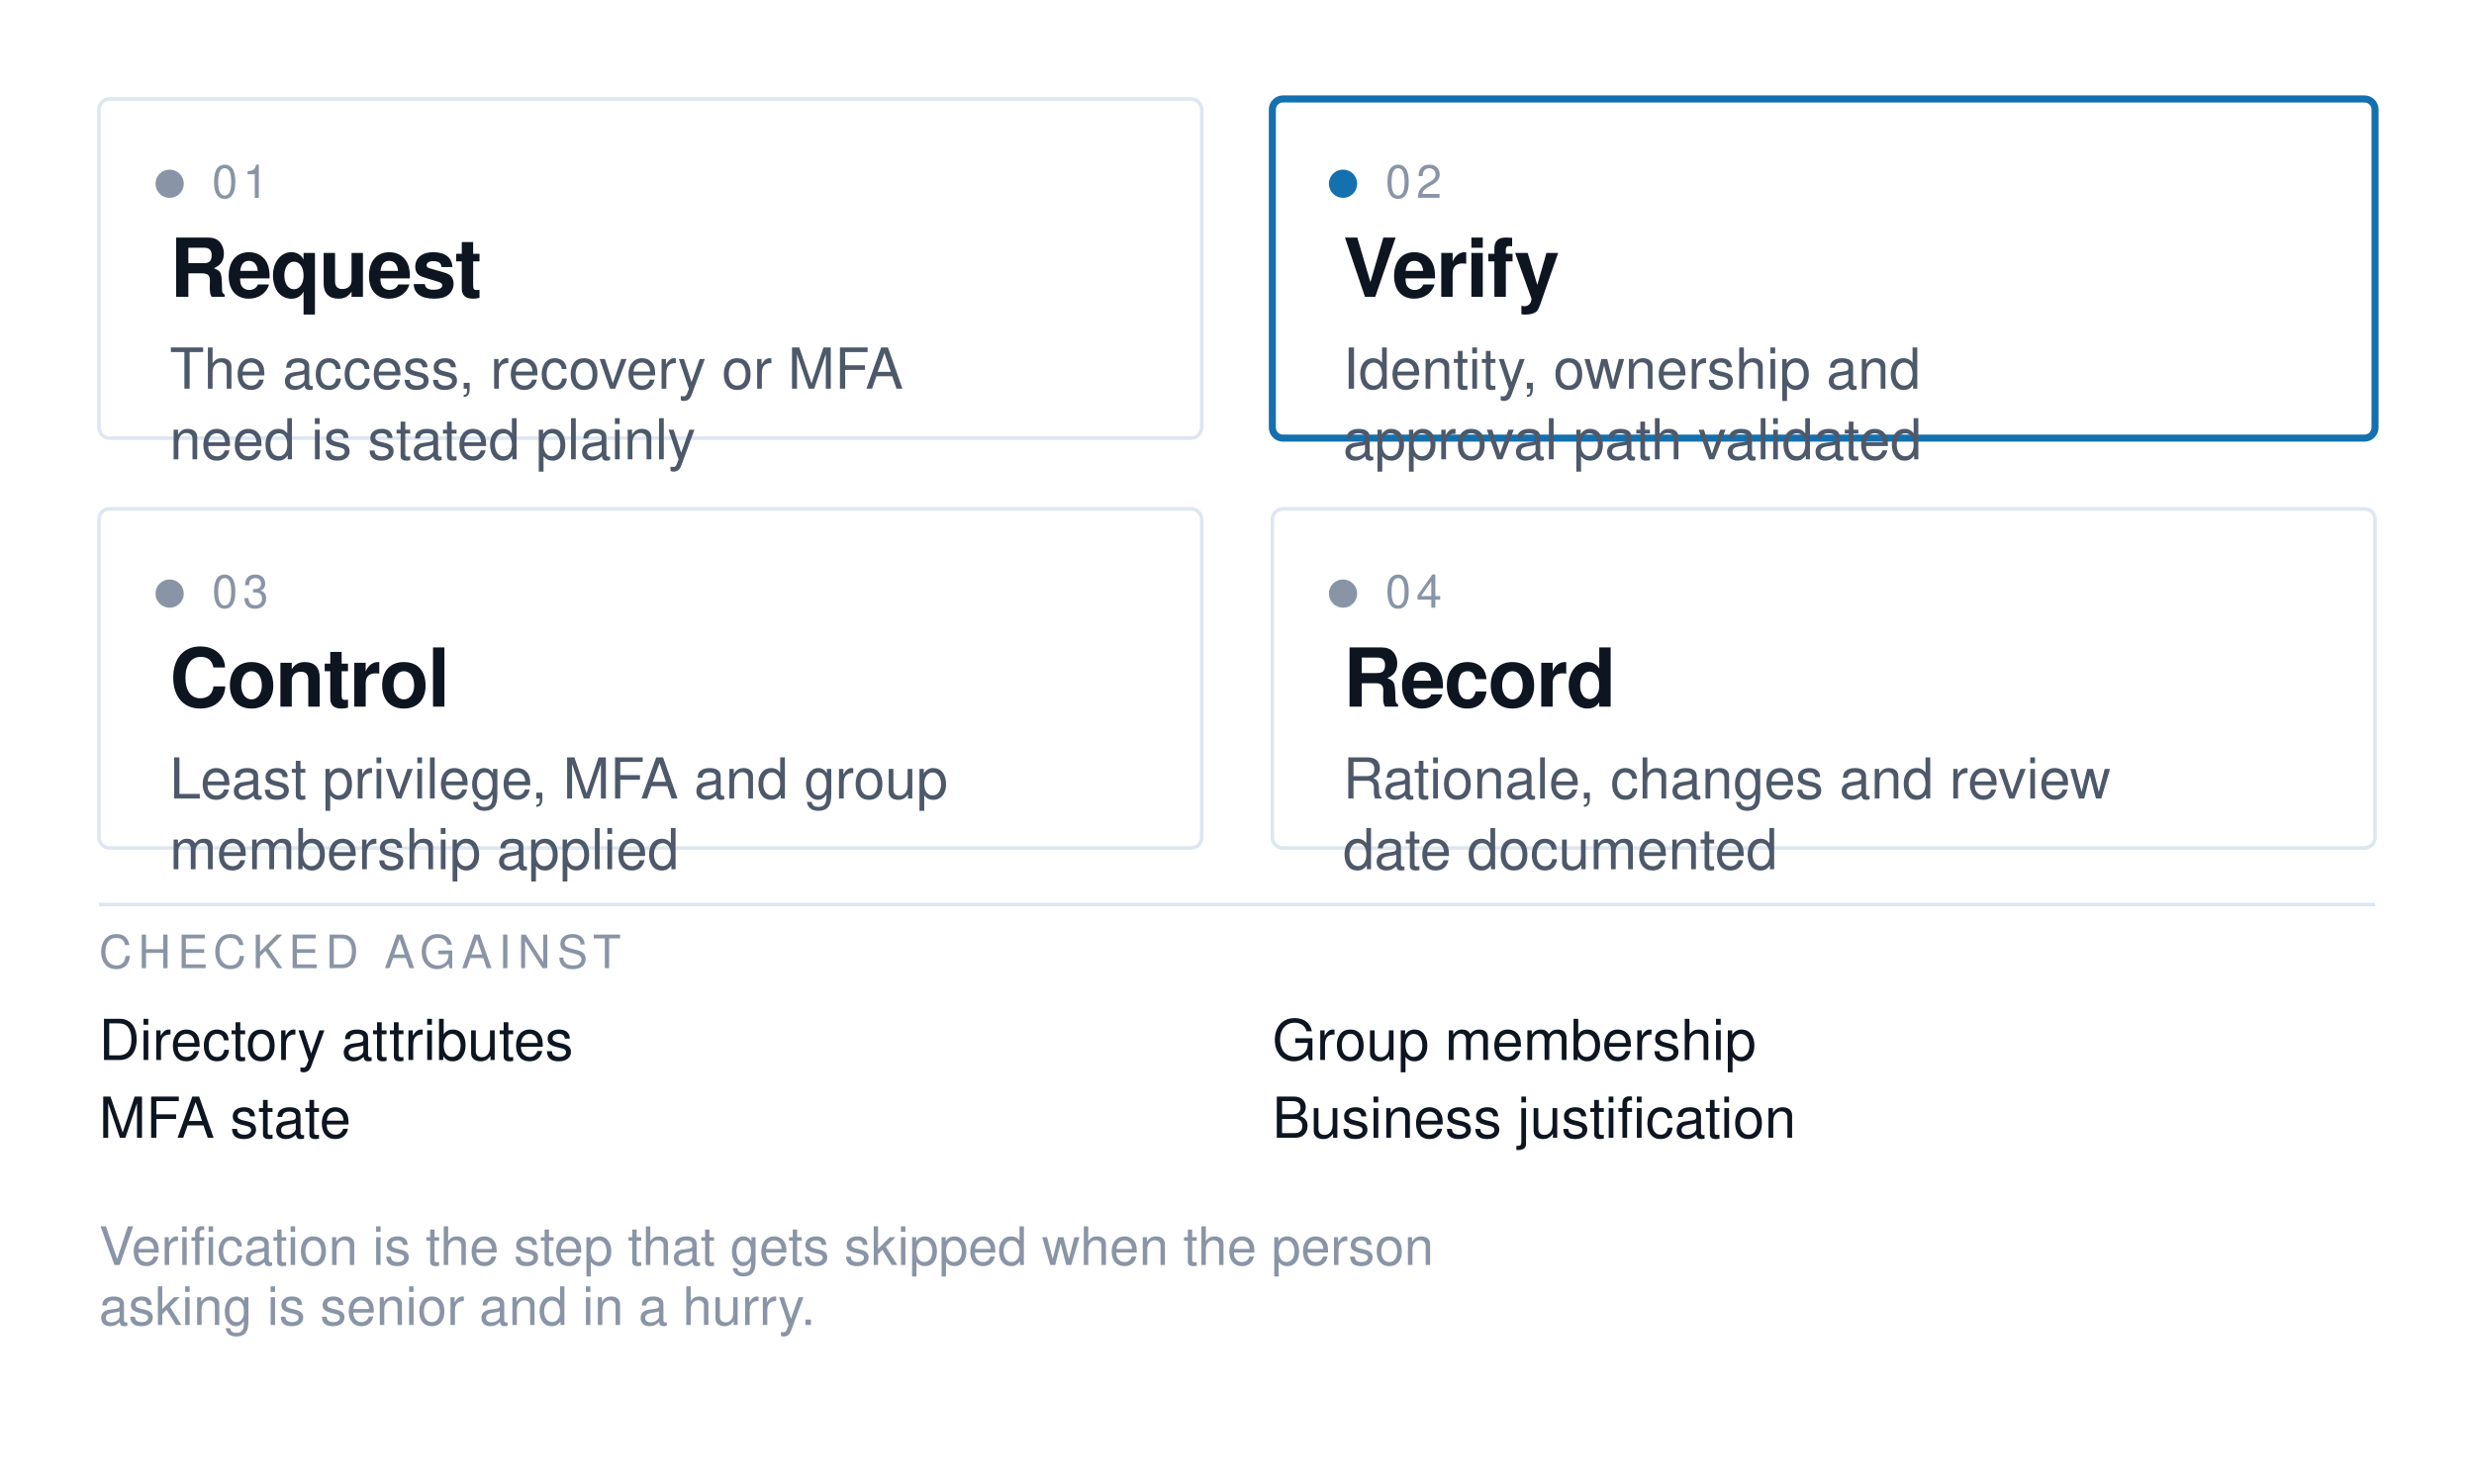
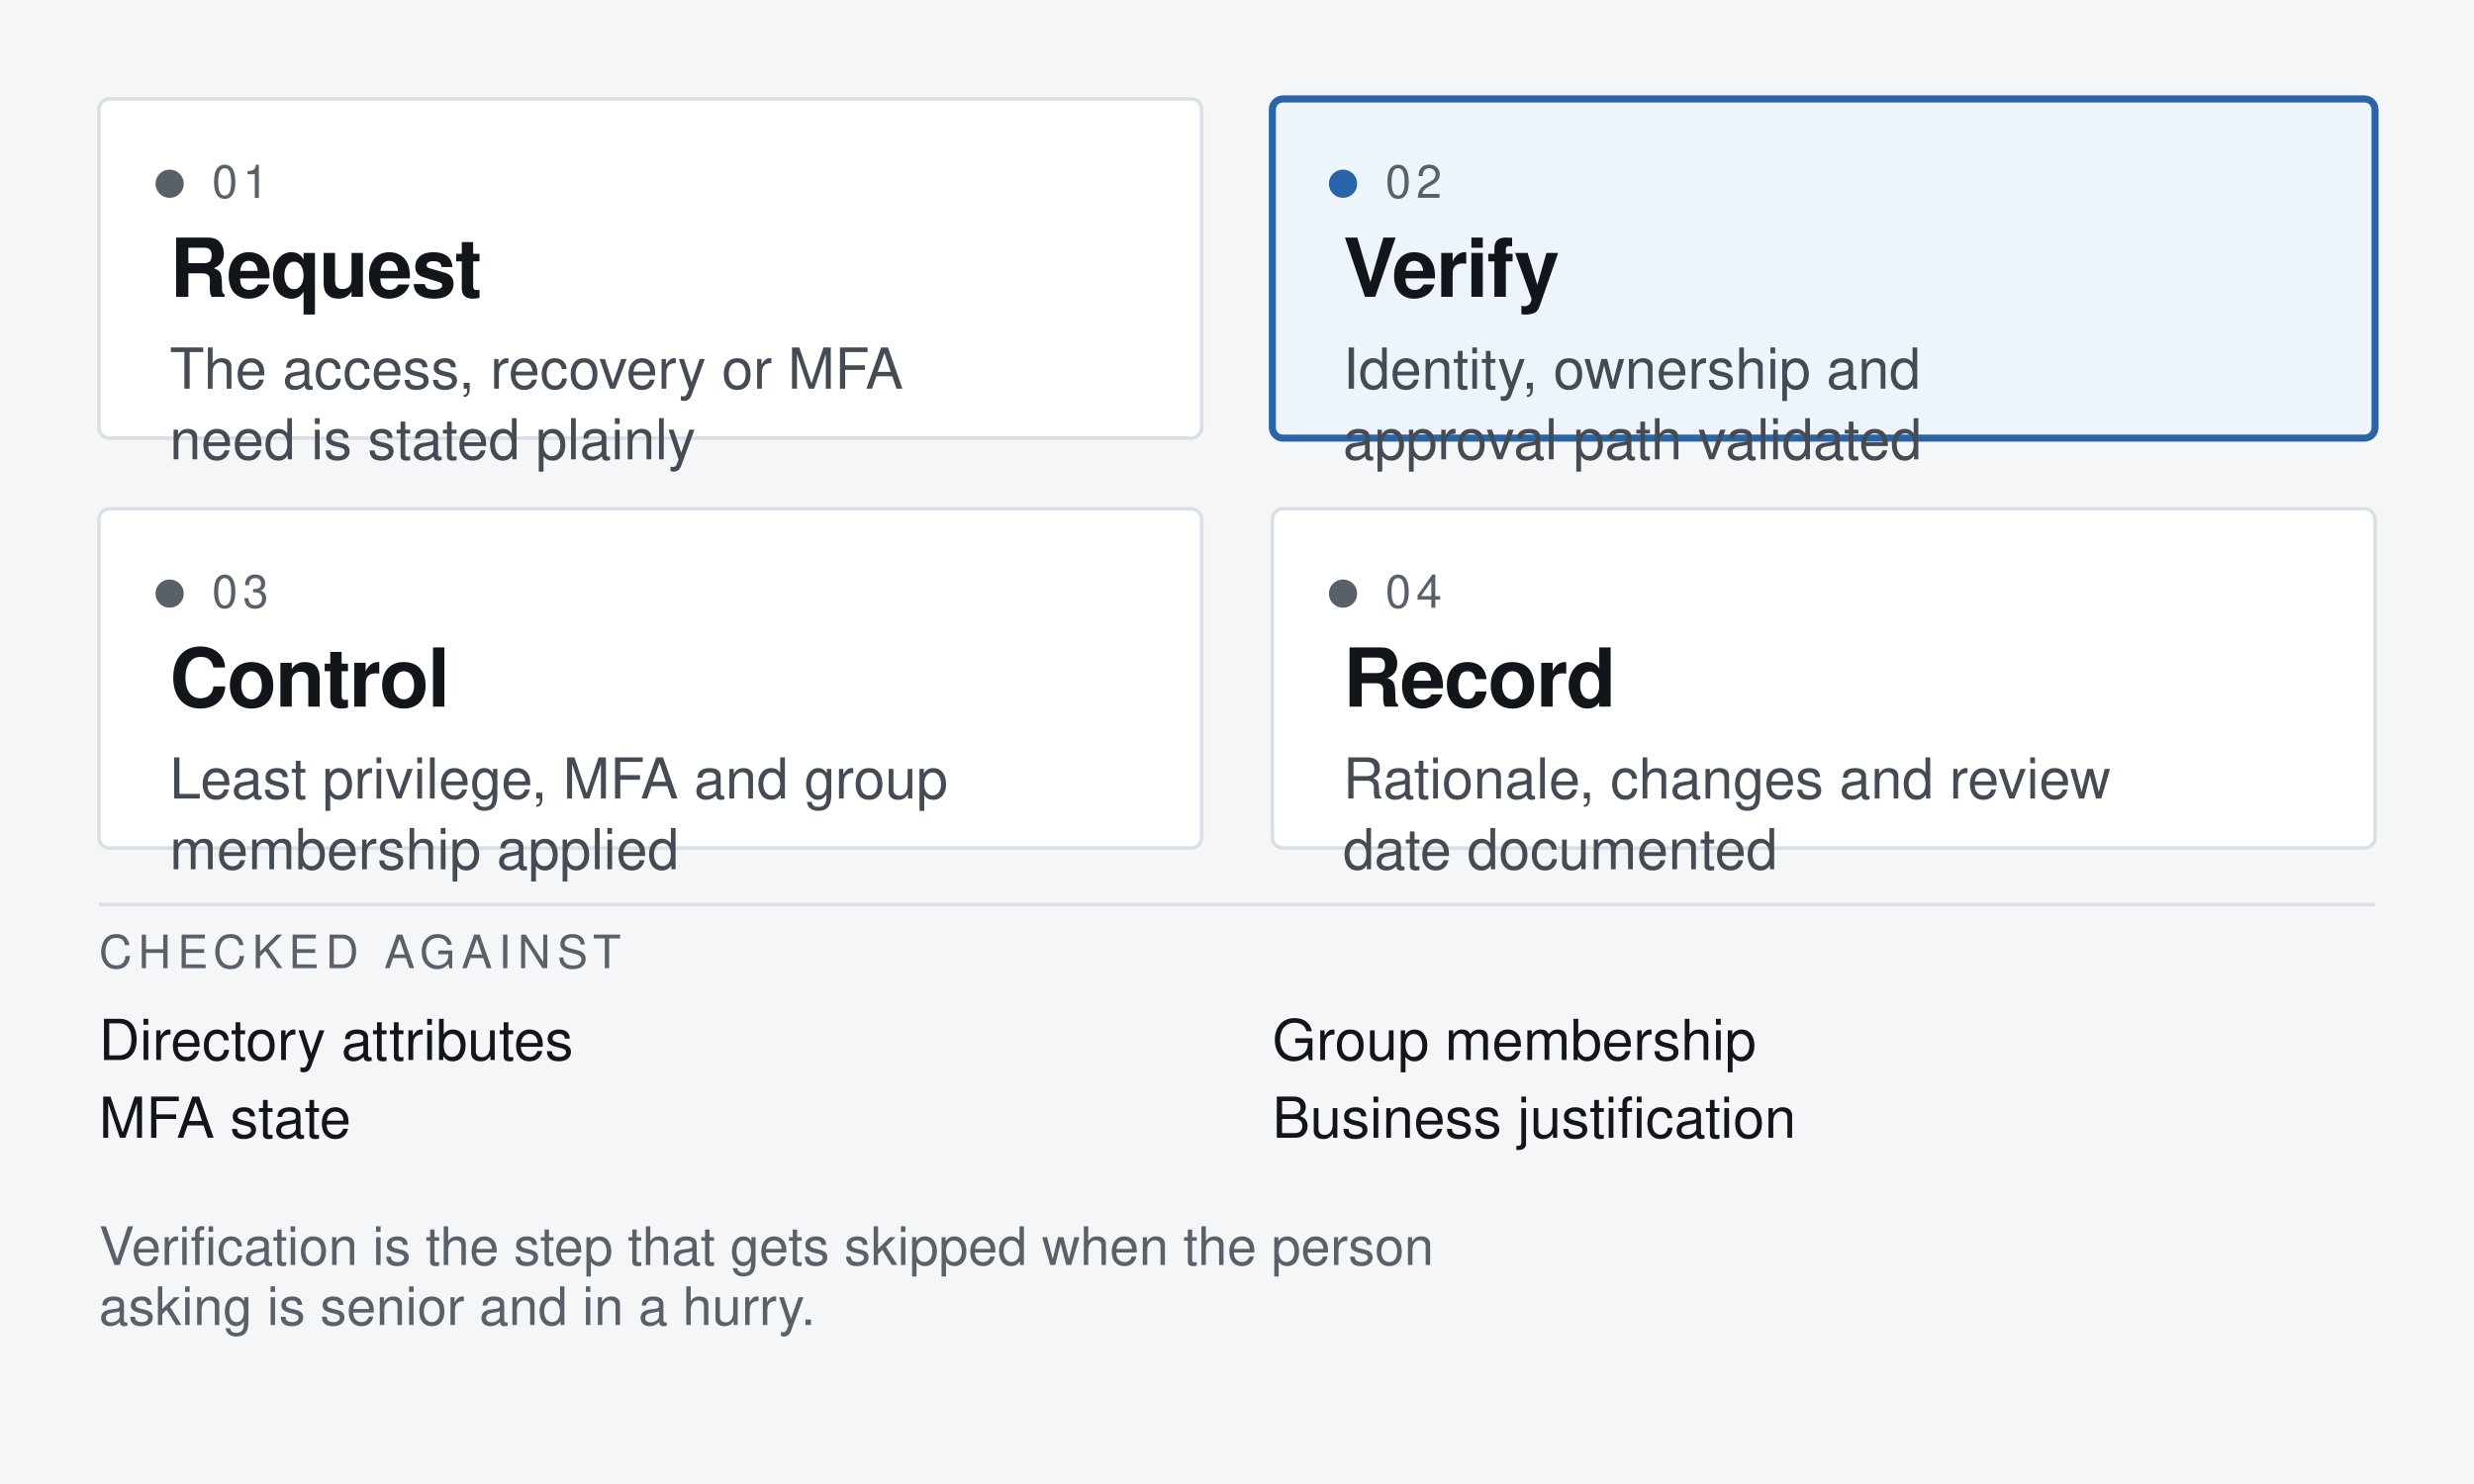
<svg xmlns="http://www.w3.org/2000/svg" viewBox="0 0 700 420" width="700" height="420" role="img" aria-label="access control diagram">
-   <rect width="700" height="420" fill="#ffffff" />
-   <rect x="28.0" y="28" width="312.0" height="96" rx="3" fill="#ffffff" stroke="#dde6f1" stroke-width="1" />
-   <circle cx="48.0" cy="52" r="4" fill="#8995a6" />
-   <text x="60.0" y="56" font-family="'Helvetica Neue',Helvetica,Arial,sans-serif" font-size="13" letter-spacing="1.5" fill="#8995a6">01</text>
-   <text x="48.0" y="84" font-family="'Helvetica Neue',Helvetica,Arial,sans-serif" font-size="23" font-weight="600" letter-spacing="-0.4" fill="#0d1521">Request</text>
-   <text x="48.0" y="110" font-family="'Helvetica Neue',Helvetica,Arial,sans-serif" font-size="16" fill="#4d596a">The access, recovery or MFA</text>
-   <text x="48.0" y="130" font-family="'Helvetica Neue',Helvetica,Arial,sans-serif" font-size="16" fill="#4d596a">need is stated plainly</text>
-   <rect x="360.0" y="28" width="312.0" height="96" rx="3" fill="#ffffff" stroke="#1470af" stroke-width="2" />
-   <circle cx="380.0" cy="52" r="4" fill="#1470af" />
-   <text x="392.0" y="56" font-family="'Helvetica Neue',Helvetica,Arial,sans-serif" font-size="13" letter-spacing="1.5" fill="#8995a6">02</text>
-   <text x="380.0" y="84" font-family="'Helvetica Neue',Helvetica,Arial,sans-serif" font-size="23" font-weight="600" letter-spacing="-0.4" fill="#0d1521">Verify</text>
-   <text x="380.0" y="110" font-family="'Helvetica Neue',Helvetica,Arial,sans-serif" font-size="16" fill="#4d596a">Identity, ownership and</text>
-   <text x="380.0" y="130" font-family="'Helvetica Neue',Helvetica,Arial,sans-serif" font-size="16" fill="#4d596a">approval path validated</text>
-   <rect x="28.0" y="144" width="312.0" height="96" rx="3" fill="#ffffff" stroke="#dde6f1" stroke-width="1" />
-   <circle cx="48.0" cy="168" r="4" fill="#8995a6" />
-   <text x="60.0" y="172" font-family="'Helvetica Neue',Helvetica,Arial,sans-serif" font-size="13" letter-spacing="1.5" fill="#8995a6">03</text>
-   <text x="48.0" y="200" font-family="'Helvetica Neue',Helvetica,Arial,sans-serif" font-size="23" font-weight="600" letter-spacing="-0.4" fill="#0d1521">Control</text>
-   <text x="48.0" y="226" font-family="'Helvetica Neue',Helvetica,Arial,sans-serif" font-size="16" fill="#4d596a">Least privilege, MFA and group</text>
-   <text x="48.0" y="246" font-family="'Helvetica Neue',Helvetica,Arial,sans-serif" font-size="16" fill="#4d596a">membership applied</text>
-   <rect x="360.0" y="144" width="312.0" height="96" rx="3" fill="#ffffff" stroke="#dde6f1" stroke-width="1" />
-   <circle cx="380.0" cy="168" r="4" fill="#8995a6" />
-   <text x="392.0" y="172" font-family="'Helvetica Neue',Helvetica,Arial,sans-serif" font-size="13" letter-spacing="1.5" fill="#8995a6">04</text>
-   <text x="380.0" y="200" font-family="'Helvetica Neue',Helvetica,Arial,sans-serif" font-size="23" font-weight="600" letter-spacing="-0.4" fill="#0d1521">Record</text>
-   <text x="380.0" y="226" font-family="'Helvetica Neue',Helvetica,Arial,sans-serif" font-size="16" fill="#4d596a">Rationale, changes and review</text>
-   <text x="380.0" y="246" font-family="'Helvetica Neue',Helvetica,Arial,sans-serif" font-size="16" fill="#4d596a">date documented</text>
-   <line x1="28" y1="256" x2="672" y2="256" stroke="#dde6f1" stroke-width="1" />
-   <text x="28" y="274" font-family="'Helvetica Neue',Helvetica,Arial,sans-serif" font-size="13" letter-spacing="1.8" fill="#8995a6">CHECKED AGAINST</text>
-   <text x="28.0" y="300" font-family="'Helvetica Neue',Helvetica,Arial,sans-serif" font-size="16" fill="#0d1521">Directory attributes</text>
-   <text x="360.0" y="300" font-family="'Helvetica Neue',Helvetica,Arial,sans-serif" font-size="16" fill="#0d1521">Group membership</text>
-   <text x="28.0" y="322" font-family="'Helvetica Neue',Helvetica,Arial,sans-serif" font-size="16" fill="#0d1521">MFA state</text>
-   <text x="360.0" y="322" font-family="'Helvetica Neue',Helvetica,Arial,sans-serif" font-size="16" fill="#0d1521">Business justification</text>
-   <text x="28" y="358" font-family="'Helvetica Neue',Helvetica,Arial,sans-serif" font-size="15" fill="#8995a6">Verification is the step that gets skipped when the person</text>
-   <text x="28" y="375" font-family="'Helvetica Neue',Helvetica,Arial,sans-serif" font-size="15" fill="#8995a6">asking is senior and in a hurry.</text>
+   <rect width="700" height="420" fill="#f4f6f8" />
+   <rect x="28.0" y="28" width="312.0" height="96" rx="3" fill="#ffffff" stroke="#d9dfe5" stroke-width="1" />
+   <circle cx="48.0" cy="52" r="4" fill="#59606a" />
+   <text x="60.0" y="56" font-family="'Helvetica Neue',Helvetica,Arial,sans-serif" font-size="13" letter-spacing="1.5" fill="#59606a">01</text>
+   <text x="48.0" y="84" font-family="'Helvetica Neue',Helvetica,Arial,sans-serif" font-size="23" font-weight="600" letter-spacing="-0.4" fill="#12151a">Request</text>
+   <text x="48.0" y="110" font-family="'Helvetica Neue',Helvetica,Arial,sans-serif" font-size="16" fill="#454b54">The access, recovery or MFA</text>
+   <text x="48.0" y="130" font-family="'Helvetica Neue',Helvetica,Arial,sans-serif" font-size="16" fill="#454b54">need is stated plainly</text>
+   <rect x="360.0" y="28" width="312.0" height="96" rx="3" fill="#eef4fb" stroke="#2a64a8" stroke-width="2" />
+   <circle cx="380.0" cy="52" r="4" fill="#2a64a8" />
+   <text x="392.0" y="56" font-family="'Helvetica Neue',Helvetica,Arial,sans-serif" font-size="13" letter-spacing="1.5" fill="#59606a">02</text>
+   <text x="380.0" y="84" font-family="'Helvetica Neue',Helvetica,Arial,sans-serif" font-size="23" font-weight="600" letter-spacing="-0.4" fill="#12151a">Verify</text>
+   <text x="380.0" y="110" font-family="'Helvetica Neue',Helvetica,Arial,sans-serif" font-size="16" fill="#454b54">Identity, ownership and</text>
+   <text x="380.0" y="130" font-family="'Helvetica Neue',Helvetica,Arial,sans-serif" font-size="16" fill="#454b54">approval path validated</text>
+   <rect x="28.0" y="144" width="312.0" height="96" rx="3" fill="#ffffff" stroke="#d9dfe5" stroke-width="1" />
+   <circle cx="48.0" cy="168" r="4" fill="#59606a" />
+   <text x="60.0" y="172" font-family="'Helvetica Neue',Helvetica,Arial,sans-serif" font-size="13" letter-spacing="1.5" fill="#59606a">03</text>
+   <text x="48.0" y="200" font-family="'Helvetica Neue',Helvetica,Arial,sans-serif" font-size="23" font-weight="600" letter-spacing="-0.4" fill="#12151a">Control</text>
+   <text x="48.0" y="226" font-family="'Helvetica Neue',Helvetica,Arial,sans-serif" font-size="16" fill="#454b54">Least privilege, MFA and group</text>
+   <text x="48.0" y="246" font-family="'Helvetica Neue',Helvetica,Arial,sans-serif" font-size="16" fill="#454b54">membership applied</text>
+   <rect x="360.0" y="144" width="312.0" height="96" rx="3" fill="#ffffff" stroke="#d9dfe5" stroke-width="1" />
+   <circle cx="380.0" cy="168" r="4" fill="#59606a" />
+   <text x="392.0" y="172" font-family="'Helvetica Neue',Helvetica,Arial,sans-serif" font-size="13" letter-spacing="1.5" fill="#59606a">04</text>
+   <text x="380.0" y="200" font-family="'Helvetica Neue',Helvetica,Arial,sans-serif" font-size="23" font-weight="600" letter-spacing="-0.4" fill="#12151a">Record</text>
+   <text x="380.0" y="226" font-family="'Helvetica Neue',Helvetica,Arial,sans-serif" font-size="16" fill="#454b54">Rationale, changes and review</text>
+   <text x="380.0" y="246" font-family="'Helvetica Neue',Helvetica,Arial,sans-serif" font-size="16" fill="#454b54">date documented</text>
+   <line x1="28" y1="256" x2="672" y2="256" stroke="#d9dfe5" stroke-width="1" />
+   <text x="28" y="274" font-family="'Helvetica Neue',Helvetica,Arial,sans-serif" font-size="13" letter-spacing="1.8" fill="#59606a">CHECKED AGAINST</text>
+   <text x="28.0" y="300" font-family="'Helvetica Neue',Helvetica,Arial,sans-serif" font-size="16" fill="#12151a">Directory attributes</text>
+   <text x="360.0" y="300" font-family="'Helvetica Neue',Helvetica,Arial,sans-serif" font-size="16" fill="#12151a">Group membership</text>
+   <text x="28.0" y="322" font-family="'Helvetica Neue',Helvetica,Arial,sans-serif" font-size="16" fill="#12151a">MFA state</text>
+   <text x="360.0" y="322" font-family="'Helvetica Neue',Helvetica,Arial,sans-serif" font-size="16" fill="#12151a">Business justification</text>
+   <text x="28" y="358" font-family="'Helvetica Neue',Helvetica,Arial,sans-serif" font-size="15" fill="#59606a">Verification is the step that gets skipped when the person</text>
+   <text x="28" y="375" font-family="'Helvetica Neue',Helvetica,Arial,sans-serif" font-size="15" fill="#59606a">asking is senior and in a hurry.</text>
</svg>
